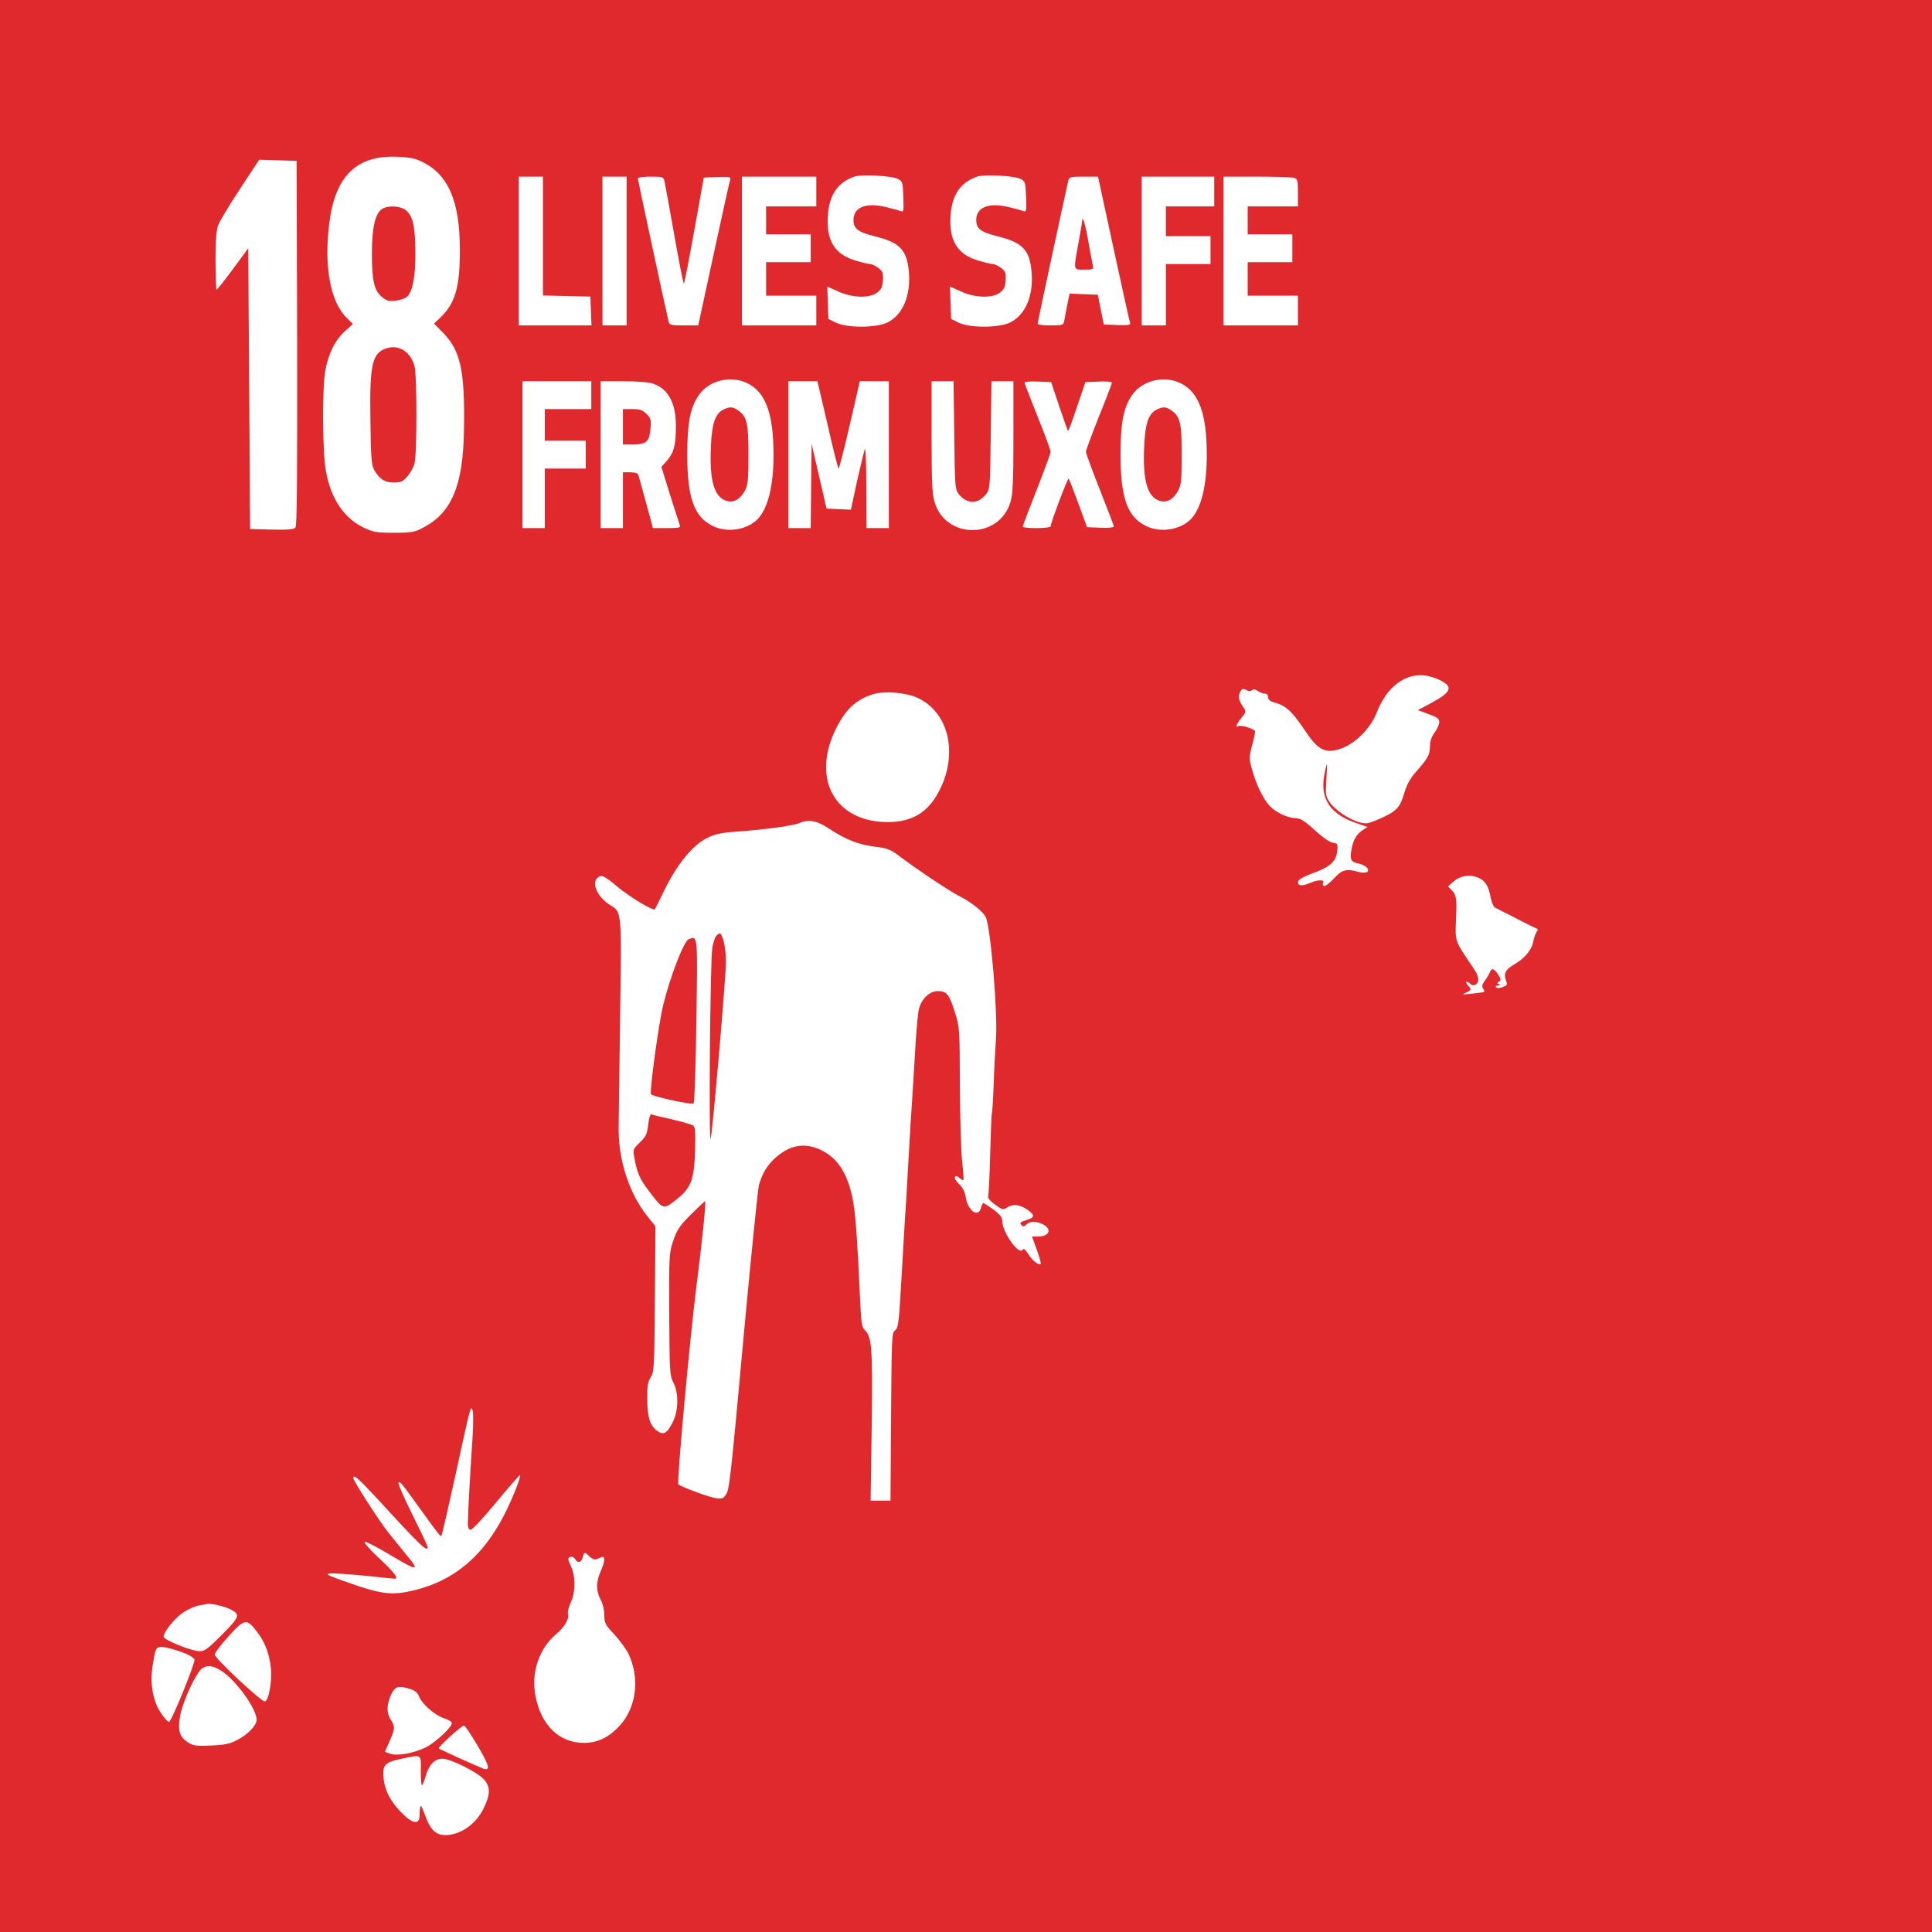
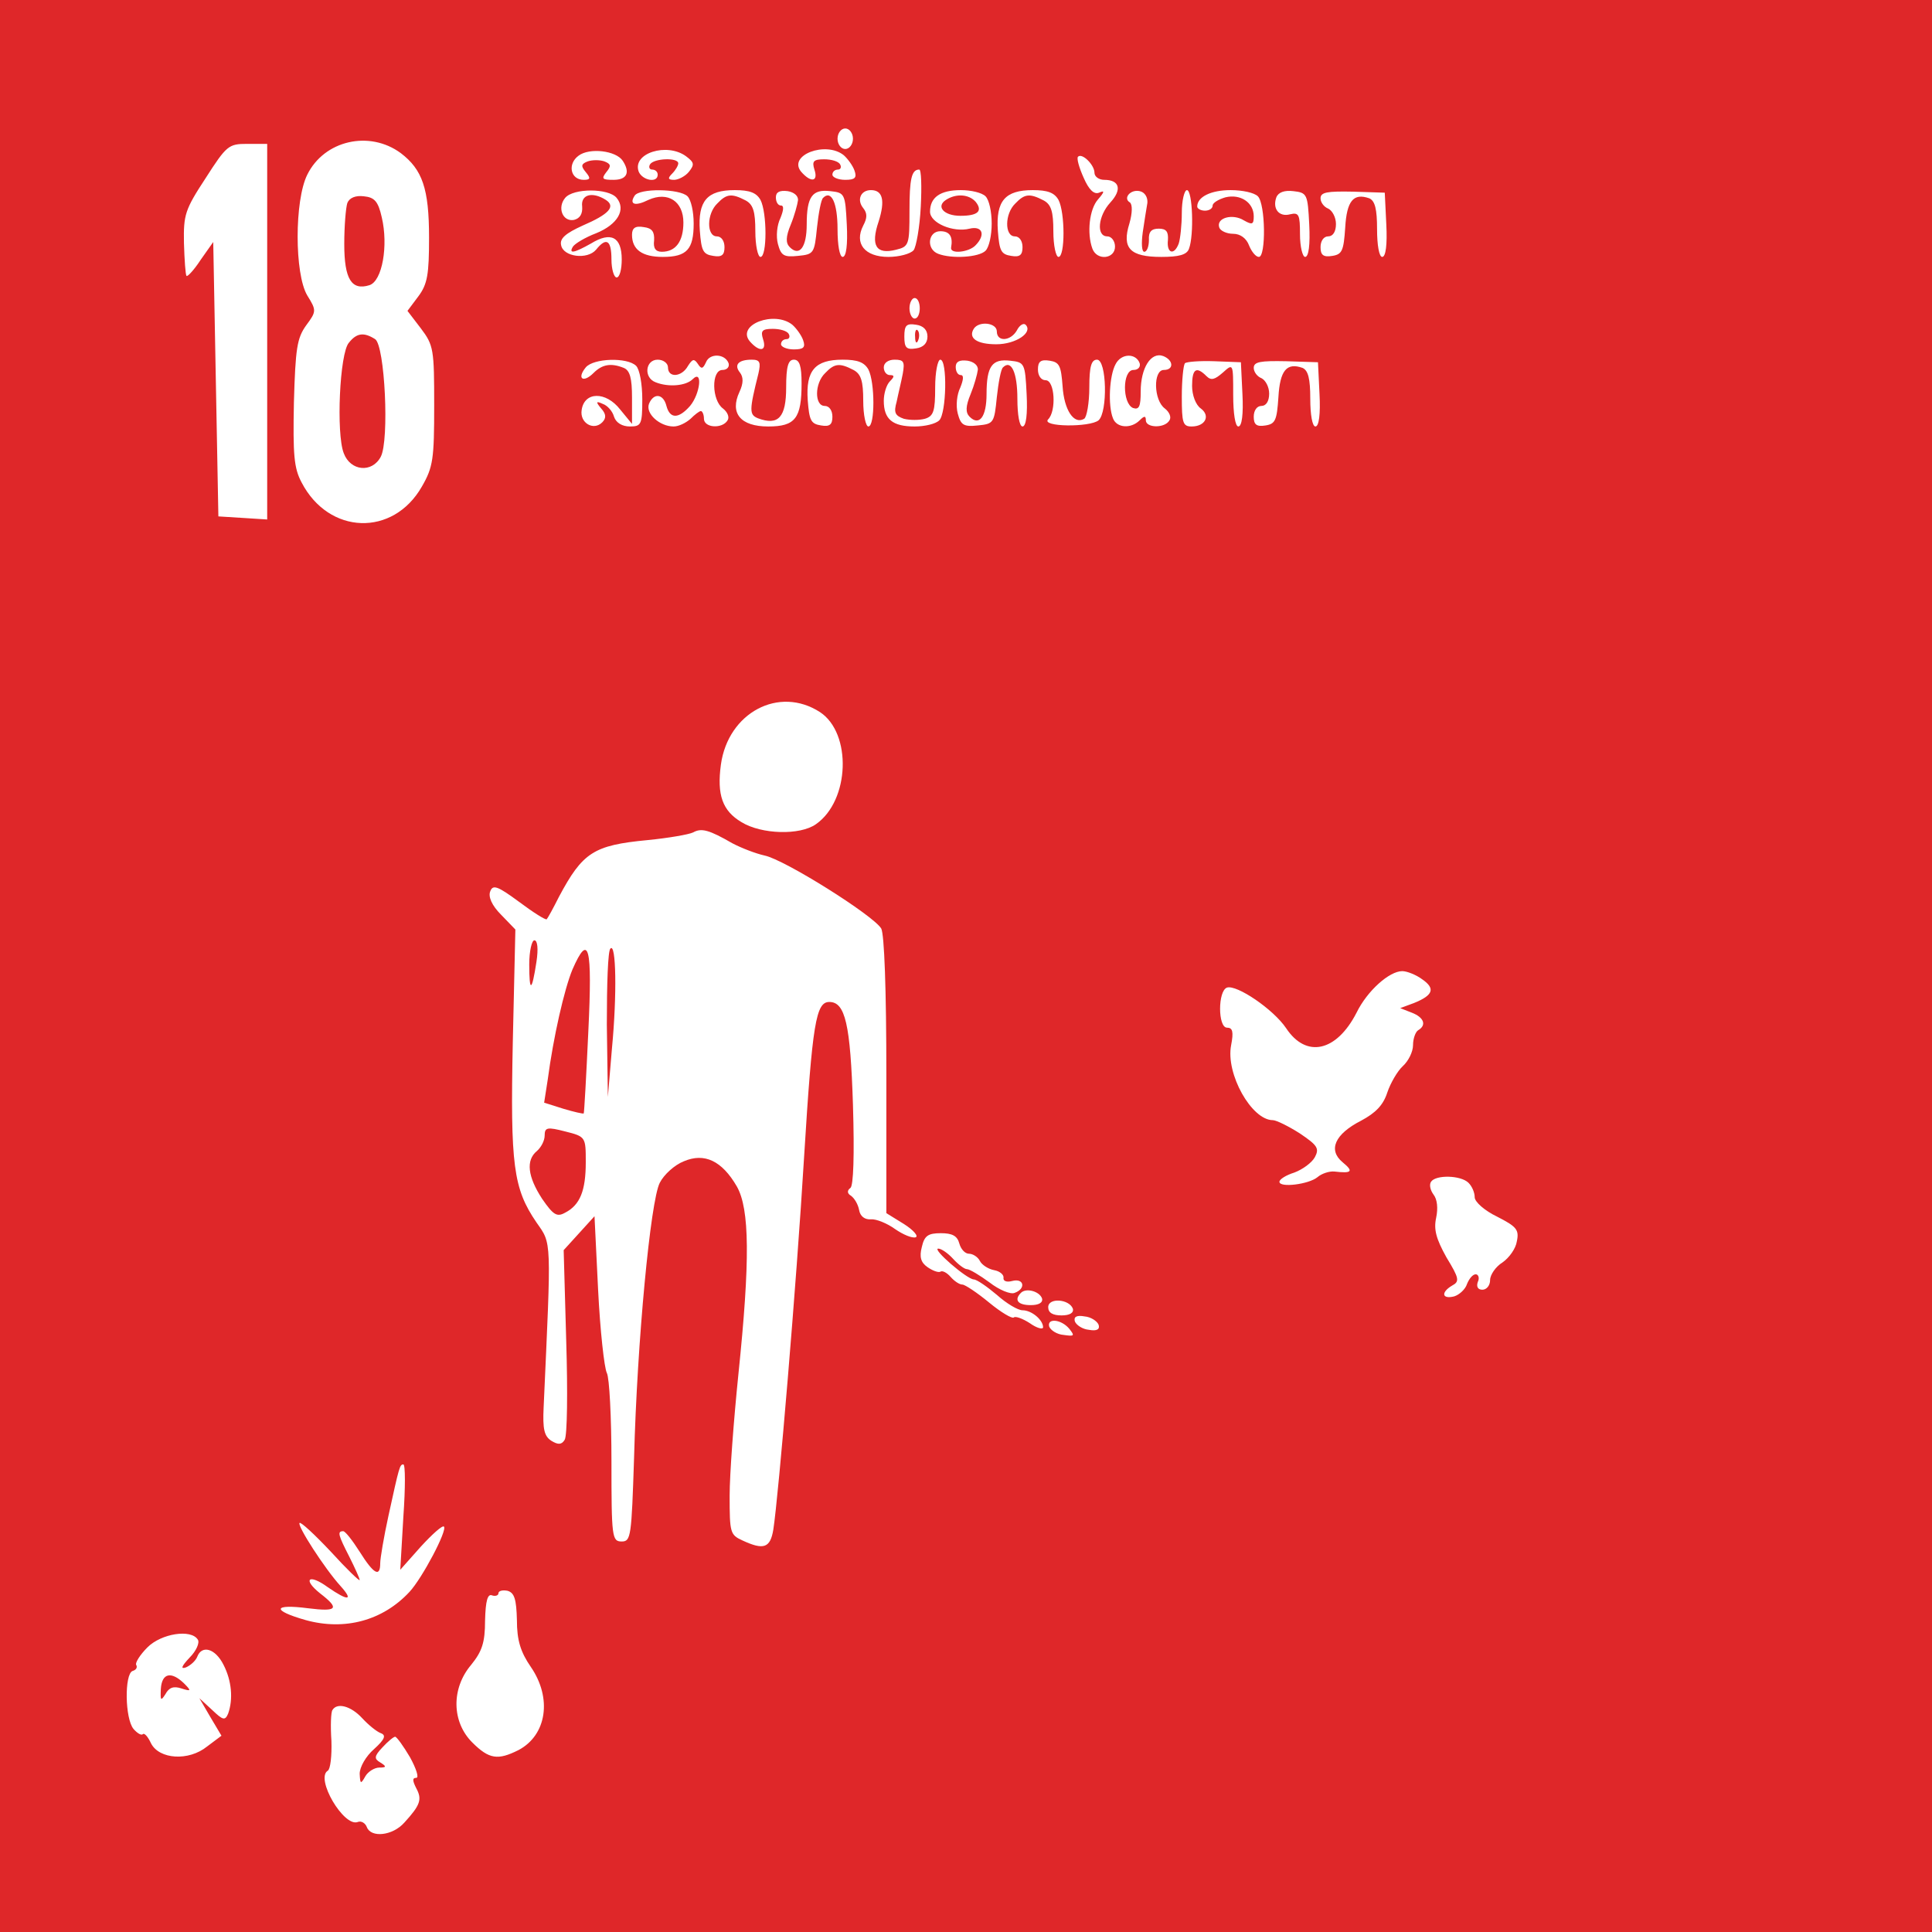
- <svg xmlns="http://www.w3.org/2000/svg" version="1.0" width="1039pt" height="1039pt" viewBox="0 0 1039 1039" preserveAspectRatio="xMidYMid meet">
-   <g transform="translate(0,1039) scale(0.1,-0.1)" fill="#e0292c" stroke="none">
-     <path d="M0 5195 l0 -5195 5195 0 5195 0 0 5195 0 5195 -5195 0 -5195 0 0 -5195z m2276 4322 c136 -69 197 -212 197 -467 1 -203 -24 -290 -105 -368 l-34 -32 52 -53 c92 -96 115 -205 109 -527 -5 -292 -67 -438 -218 -517 -47 -25 -62 -28 -157 -28 -93 0 -112 3 -161 26 -108 51 -179 155 -206 304 -19 100 -21 441 -4 539 16 92 52 165 105 214 l44 40 -33 32 c-88 86 -124 276 -94 510 31 253 147 366 364 357 72 -3 100 -9 141 -30z m-678 -971 c1 -728 -1 -982 -9 -993 -9 -10 -39 -13 -128 -11 l-116 3 -5 755 -5 755 -83 -113 c-46 -63 -86 -112 -88 -110 -2 3 -4 72 -5 154 0 103 4 162 13 190 8 22 61 111 118 197 l104 158 101 -3 100 -3 3 -979z m3228 883 c28 -14 29 -16 32 -98 3 -77 1 -83 -15 -76 -10 4 -46 14 -81 22 -106 25 -172 -2 -172 -70 0 -47 24 -65 115 -88 135 -33 173 -73 183 -194 10 -124 -32 -225 -111 -267 -58 -32 -221 -33 -282 -3 l-40 20 -3 87 -3 87 58 -26 c75 -35 168 -38 210 -7 22 17 29 30 31 66 3 40 -1 49 -24 67 -15 11 -35 21 -44 21 -10 0 -47 9 -83 20 -110 34 -154 108 -145 241 8 114 55 180 146 210 39 12 193 4 228 -12z m660 0 c28 -14 29 -16 32 -98 3 -77 1 -83 -15 -76 -10 4 -46 14 -81 22 -106 25 -172 -2 -172 -70 0 -47 24 -65 115 -88 135 -33 173 -73 183 -194 10 -124 -32 -225 -111 -267 -58 -32 -221 -33 -282 -3 l-40 20 -3 87 -3 87 58 -26 c75 -35 168 -38 210 -7 22 17 29 30 31 66 3 40 -1 49 -24 67 -15 11 -35 21 -44 21 -10 0 -47 9 -83 20 -110 34 -154 108 -145 241 8 114 55 180 146 210 39 12 193 4 228 -12z m-2566 -309 l0 -319 128 -3 127 -3 3 -77 3 -78 -196 0 -195 0 0 400 0 400 65 0 65 0 0 -320z m450 -80 l0 -400 -65 0 -65 0 0 400 0 400 65 0 65 0 0 -400z m203 378 c3 -13 27 -143 53 -291 26 -147 49 -265 52 -262 3 2 28 132 56 287 l51 283 74 3 c57 2 72 0 69 -10 -3 -7 -43 -187 -89 -400 l-84 -388 -77 0 c-72 0 -78 2 -83 23 -15 63 -165 761 -165 768 0 5 31 9 69 9 63 0 69 -2 74 -22z m817 -58 l0 -80 -135 0 -135 0 0 -75 0 -75 120 0 120 0 0 -75 0 -75 -120 0 -120 0 0 -90 0 -90 135 0 135 0 0 -80 0 -80 -200 0 -200 0 0 400 0 400 200 0 200 0 0 -80z m1599 -308 c46 -213 86 -393 89 -400 3 -10 -12 -12 -69 -10 l-73 3 -16 80 -16 80 -76 3 -76 3 -12 -58 c-6 -32 -13 -70 -16 -85 -5 -27 -7 -28 -75 -28 -38 0 -69 4 -69 9 0 7 150 705 165 769 5 20 11 22 83 22 l77 0 84 -388z m541 308 l0 -80 -130 0 -130 0 0 -80 0 -80 120 0 120 0 0 -75 0 -75 -120 0 -120 0 0 -165 0 -165 -65 0 -65 0 0 400 0 400 195 0 195 0 0 -80z m428 74 c20 -6 22 -12 22 -80 l0 -74 -135 0 -135 0 0 -75 0 -75 120 0 120 0 0 -75 0 -75 -120 0 -120 0 0 -90 0 -90 135 0 135 0 0 -80 0 -80 -200 0 -200 0 0 400 0 400 178 0 c97 0 187 -3 200 -6z m-2943 -1103 c101 -46 145 -163 145 -386 0 -166 -29 -285 -83 -344 -56 -61 -168 -79 -247 -38 -98 49 -134 153 -134 382 0 170 16 254 62 320 53 78 168 107 257 66z m2330 0 c101 -46 145 -163 145 -386 0 -166 -29 -285 -83 -344 -56 -61 -168 -79 -247 -38 -98 49 -134 153 -134 382 0 170 16 254 62 320 53 78 168 107 257 66z m-3165 -66 l0 -75 -125 0 -125 0 0 -85 0 -85 110 0 110 0 0 -75 0 -75 -110 0 -110 0 0 -160 0 -160 -60 0 -60 0 0 395 0 395 185 0 185 0 0 -75z m322 65 c88 -25 133 -102 133 -230 0 -103 -11 -144 -47 -186 l-31 -35 46 -149 c26 -82 50 -155 53 -164 5 -14 -5 -16 -70 -16 l-75 0 -11 43 c-14 51 -59 215 -66 240 -4 12 -16 17 -45 17 l-39 0 0 -150 0 -150 -60 0 -60 0 0 395 0 395 118 0 c64 0 134 -5 154 -10z m949 -225 c29 -129 56 -235 59 -235 3 0 30 106 60 235 l54 235 78 0 78 0 0 -395 0 -395 -60 0 -60 0 -1 223 c0 122 -4 213 -8 202 -4 -11 -23 -89 -42 -173 l-33 -153 -66 3 -65 3 -40 174 -40 173 -3 -226 -2 -226 -60 0 -60 0 0 395 0 395 78 0 78 0 55 -235z m681 -54 c3 -276 4 -291 24 -318 27 -35 65 -50 100 -37 15 5 36 22 48 37 20 27 21 42 24 318 l4 289 59 0 59 0 0 -298 c0 -245 -3 -308 -16 -352 -60 -201 -348 -201 -408 0 -13 44 -16 107 -16 352 l0 298 59 0 59 0 4 -289z m564 155 c24 -71 45 -131 48 -133 2 -2 24 56 48 129 l45 133 71 3 c40 2 72 -1 72 -6 0 -4 -31 -86 -70 -182 -38 -96 -70 -181 -70 -190 0 -8 34 -100 75 -204 41 -103 75 -192 75 -197 0 -6 -32 -9 -72 -7 l-72 3 -47 128 c-26 71 -49 131 -52 133 -5 5 -97 -239 -97 -257 0 -5 -34 -9 -75 -9 -41 0 -75 3 -75 8 0 4 34 93 75 197 41 105 75 197 75 205 0 9 -31 94 -70 190 -38 96 -70 178 -70 182 0 5 32 8 72 6 l71 -3 43 -129z m2042 -1471 c81 -38 71 -66 -49 -130 l-64 -34 30 -11 c78 -28 85 -33 85 -54 0 -12 -11 -37 -25 -56 -17 -23 -25 -47 -25 -75 0 -44 -12 -65 -77 -138 -31 -35 -48 -68 -63 -118 -23 -77 -43 -95 -148 -140 -47 -19 -58 -21 -95 -10 -56 17 -128 66 -157 108 -21 31 -22 41 -17 118 3 47 4 85 3 85 -2 0 -9 -28 -15 -63 -22 -127 37 -210 183 -257 l50 -17 -27 -18 c-33 -22 -52 -56 -60 -110 -8 -49 -1 -61 40 -69 39 -9 63 -34 44 -46 -8 -4 -28 -4 -45 1 -65 19 -90 12 -134 -37 -23 -25 -47 -42 -52 -39 -6 4 -8 11 -5 16 12 19 -25 20 -68 1 -46 -20 -74 -16 -64 11 3 8 32 24 64 36 109 39 140 67 145 131 3 32 0 35 -24 38 -17 2 -54 28 -98 68 -56 51 -77 64 -103 64 -42 1 -105 30 -139 66 -35 38 -72 114 -94 193 -17 60 -17 67 -1 130 10 36 17 71 17 77 0 13 -76 37 -90 29 -19 -12 -10 14 17 45 22 26 24 35 15 49 -30 41 -35 61 -24 86 10 22 15 24 33 15 13 -8 24 -8 32 -2 8 7 18 6 31 -4 11 -8 28 -14 38 -14 11 0 18 -7 18 -20 0 -14 11 -22 40 -30 55 -15 90 -47 156 -146 64 -96 100 -121 163 -109 92 17 192 110 229 213 12 32 40 80 62 105 77 87 168 108 268 62z m-2810 -95 c168 -72 226 -289 130 -489 -60 -126 -148 -182 -283 -182 -279 0 -409 223 -286 488 54 114 109 168 204 199 58 19 171 11 235 -16z m-473 -704 c99 -65 162 -89 268 -102 45 -5 69 -15 103 -40 97 -74 280 -197 335 -224 61 -31 123 -80 140 -111 26 -50 66 -518 55 -659 -3 -41 -9 -147 -12 -235 -3 -88 -8 -163 -10 -166 -2 -3 -6 -101 -9 -218 -3 -116 -8 -218 -11 -225 -3 -8 12 -26 37 -44 38 -28 44 -30 63 -17 29 21 68 18 106 -7 47 -32 47 -45 1 -59 -33 -10 -39 -15 -29 -26 9 -11 14 -11 28 2 21 19 53 19 90 0 49 -25 33 -65 -27 -65 l-33 0 26 -71 c14 -39 23 -73 21 -76 -10 -10 -46 18 -67 53 -17 26 -25 32 -31 23 -19 -32 -109 95 -109 154 0 20 -11 35 -47 62 -27 19 -51 35 -54 35 -4 0 -10 -11 -13 -25 -14 -56 -70 -18 -82 55 -5 31 -17 54 -36 72 -16 15 -26 32 -23 38 5 8 12 6 24 -4 10 -9 20 -14 22 -12 2 3 -1 49 -7 103 -6 54 -11 238 -12 408 -1 305 -1 311 -27 392 -30 96 -44 113 -91 113 -45 0 -88 -41 -102 -96 -6 -21 -15 -127 -21 -234 -6 -107 -14 -224 -16 -260 -3 -36 -12 -184 -20 -330 -8 -146 -17 -296 -20 -335 -2 -38 -9 -153 -15 -255 -16 -283 -18 -301 -38 -316 -16 -11 -17 -49 -20 -463 l-3 -451 -53 0 -54 0 6 404 c5 426 1 477 -39 515 -14 13 -18 40 -23 151 -16 356 -26 485 -43 565 -29 130 -79 206 -165 249 -86 43 -167 30 -244 -37 -48 -42 -75 -87 -93 -152 -5 -22 -40 -359 -76 -750 -78 -852 -82 -884 -102 -914 -12 -19 -21 -23 -52 -18 -35 4 -189 61 -203 75 -9 9 63 796 97 1062 31 240 53 460 47 460 -3 0 -37 -33 -77 -72 -61 -62 -75 -83 -95 -142 -22 -66 -22 -79 -21 -395 2 -309 3 -328 22 -366 30 -56 28 -151 -3 -213 -31 -62 -50 -72 -85 -46 -38 28 -52 74 -52 173 -1 66 3 90 19 115 18 30 19 55 22 421 l3 390 -44 55 c-98 123 -157 304 -154 480 1 52 4 323 8 602 8 558 9 552 -51 589 -68 41 -104 115 -72 147 21 21 36 14 109 -47 65 -55 194 -132 201 -121 2 3 27 53 55 111 67 134 149 234 223 271 42 21 75 29 140 34 164 11 325 33 360 48 47 21 93 13 155 -28z m3503 -270 c33 -17 48 -45 59 -105 5 -24 15 -48 23 -52 8 -4 29 -14 45 -23 17 -8 60 -30 96 -49 37 -19 73 -37 80 -39 11 -4 11 -8 3 -19 -6 -8 -14 -31 -18 -51 -8 -46 -45 -91 -102 -124 -48 -28 -59 -49 -45 -87 9 -23 7 -26 -19 -36 -18 -6 -32 -6 -35 0 -4 5 2 9 12 10 12 0 14 2 4 6 -11 5 -11 7 0 14 12 7 11 13 -3 36 -21 34 -36 40 -45 16 -4 -10 -16 -31 -27 -46 -16 -22 -18 -32 -9 -45 8 -14 7 -18 -6 -19 -9 -1 -38 -4 -66 -8 -41 -4 -45 -3 -25 5 34 15 35 18 15 40 -19 21 -8 29 12 9 17 -17 43 -3 43 23 0 13 -8 35 -18 49 -119 180 -106 138 -100 324 2 63 -3 86 -24 107 l-21 21 33 29 c39 32 93 37 138 14z m-5417 -3013 c-10 -140 -24 -389 -25 -453 -1 -23 4 -35 14 -37 9 -1 67 61 139 148 68 82 125 148 128 146 6 -7 -40 -124 -82 -207 -113 -224 -268 -357 -479 -410 -130 -33 -184 -26 -400 52 -80 29 -87 33 -58 36 19 2 102 -4 185 -12 84 -9 155 -16 160 -16 23 0 -3 34 -79 105 -48 44 -85 86 -83 92 2 6 58 -22 127 -63 164 -98 175 -98 92 1 -27 33 -69 85 -93 115 -49 62 -187 277 -187 291 0 23 26 0 131 -113 229 -250 269 -288 269 -258 0 5 -37 84 -82 174 -45 91 -79 168 -75 172 8 9 11 6 117 -141 100 -139 109 -150 114 -144 3 3 37 151 76 329 85 388 80 368 91 347 5 -9 5 -73 0 -154z m630 -634 c11 -11 27 -18 35 -15 8 3 21 9 29 12 21 9 19 -24 -5 -77 -25 -56 -25 -105 0 -152 12 -21 20 -56 20 -83 0 -42 5 -52 54 -104 29 -32 63 -78 75 -102 63 -131 45 -287 -45 -387 -58 -64 -120 -94 -193 -94 -134 0 -230 94 -261 251 -25 125 18 255 110 333 48 40 74 87 64 112 -2 7 4 33 15 58 27 57 27 140 1 197 -17 38 -18 43 -3 49 9 4 19 -1 25 -10 13 -25 35 -21 42 8 8 30 10 31 37 4z m-1931 -284 c54 -28 49 -40 -46 -136 -76 -76 -93 -89 -121 -89 -43 0 -193 61 -193 78 0 26 60 100 106 131 26 17 63 33 83 37 20 3 40 7 46 8 18 5 94 -13 125 -29z m142 -120 c44 -58 66 -117 75 -197 7 -69 -13 -178 -33 -178 -21 0 -269 232 -269 252 0 9 33 53 74 98 86 96 98 97 153 25z m-378 -120 c20 -9 39 -22 42 -29 6 -16 -124 -336 -137 -336 -12 0 -56 60 -69 95 -24 63 -31 132 -20 202 14 91 18 101 38 106 19 4 90 -15 146 -38z m184 -89 c81 -51 192 -205 192 -265 0 -30 -47 -79 -104 -108 -41 -22 -68 -27 -141 -30 -78 -4 -95 -1 -123 16 -46 30 -57 62 -44 139 10 63 63 187 103 243 26 36 65 38 117 5z m1014 -98 c29 -8 43 -20 52 -42 18 -43 87 -102 135 -117 23 -7 41 -18 41 -26 0 -22 -91 -107 -142 -131 -64 -31 -155 -47 -190 -33 l-28 10 25 57 c30 68 31 78 4 120 -22 36 -19 83 7 136 20 39 37 44 96 26z m366 -305 c65 -110 72 -140 28 -123 -35 13 -230 102 -236 107 -7 6 122 123 135 123 6 0 38 -48 73 -107z m-305 -136 c0 -42 2 -77 6 -77 4 0 12 20 19 44 17 64 50 99 92 98 46 -1 192 -75 224 -113 35 -41 33 -81 -5 -158 -39 -77 -112 -131 -187 -139 -64 -6 -95 20 -127 108 -24 65 -26 64 -29 -10 -2 -42 -37 -37 -88 13 -65 63 -99 126 -105 194 -7 73 6 86 102 106 103 22 100 24 98 -66z" />
-     <path d="M2053 9265 c-36 -25 -53 -104 -53 -237 0 -146 12 -200 53 -234 26 -22 38 -25 74 -21 24 2 52 12 63 22 29 27 45 109 44 240 -1 138 -14 195 -51 224 -31 25 -99 28 -130 6z" />
-     <path d="M2086 8519 c-84 -23 -99 -81 -94 -387 2 -197 6 -242 19 -267 29 -51 57 -70 106 -70 38 0 49 5 73 32 16 18 34 49 39 70 14 49 14 476 0 525 -20 73 -80 114 -143 97z" />
-     <path d="M5820 9204 c0 -6 -9 -60 -20 -120 -28 -152 -29 -144 31 -144 48 0 51 1 46 23 -3 12 -13 67 -23 122 -14 87 -33 152 -34 119z" />
-     <path d="M3890 8187 c-44 -21 -62 -77 -67 -201 -8 -182 18 -270 85 -290 39 -11 73 9 99 57 15 27 18 58 18 192 0 172 -8 205 -57 239 -27 19 -45 20 -78 3z" />
-     <path d="M6220 8187 c-44 -21 -62 -77 -67 -201 -8 -182 18 -270 85 -290 39 -11 73 9 99 57 15 27 18 58 18 192 0 172 -8 205 -57 239 -27 19 -45 20 -78 3z" />
-     <path d="M3350 8095 l0 -95 53 0 c73 0 89 14 95 83 4 50 2 58 -21 81 -21 21 -36 26 -77 26 l-50 0 0 -95z" />
-     <path d="M3852 5357 c-7 -7 -16 -36 -21 -63 -12 -56 -20 -1072 -9 -1028 11 44 81 858 82 949 0 77 -17 155 -34 155 -4 0 -12 -6 -18 -13z" />
-     <path d="M3704 5339 c-26 -9 -102 -206 -138 -357 -25 -103 -74 -467 -65 -477 14 -13 220 -58 229 -49 5 5 12 205 15 445 7 467 8 457 -41 438z" />
-     <path d="M3486 4342 c-6 -51 -12 -64 -45 -96 -37 -36 -38 -38 -29 -84 14 -80 28 -112 80 -180 75 -99 75 -99 148 -41 76 60 93 104 98 259 3 98 1 128 -9 136 -8 6 -59 21 -114 34 -55 12 -105 24 -111 27 -7 3 -14 -18 -18 -55z" />
+ <svg xmlns="http://www.w3.org/2000/svg" version="1.0" width="376pt" height="376pt" viewBox="0 0 376 376" preserveAspectRatio="xMidYMid meet">
+   <g transform="translate(0,376) scale(0.1,-0.1)" fill="#df2729" stroke="none">
+     <path d="M0 1880 l0 -1880 2140 0 2140 0 0 1880 0 1880 -2140 0 -2140 0 0 -1880z m1660 1610 c0 -11 -7 -20 -15 -20 -8 0 -15 9 -15 20 0 11 7 20 15 20 8 0 15 -9 15 -20z m-880 -28 c42 -32 55 -69 55 -164 0 -72 -3 -91 -21 -115 l-21 -28 26 -34 c25 -33 26 -41 26 -150 0 -104 -2 -120 -24 -158 -56 -98 -181 -94 -234 8 -15 28 -17 54 -15 156 3 105 6 125 24 150 20 27 20 29 2 58 -25 42 -25 185 0 235 33 67 121 87 182 42z m-260 -348 l0 -365 -47 3 -48 3 -5 267 -5 267 -24 -34 c-13 -20 -26 -34 -28 -32 -2 2 -4 31 -5 64 -1 55 2 65 42 126 41 64 45 67 81 67 l39 0 0 -366z m692 333 c15 -23 8 -37 -18 -37 -22 0 -24 2 -14 15 10 12 9 16 -4 21 -9 3 -23 3 -32 0 -13 -5 -14 -9 -4 -21 10 -12 9 -15 -4 -15 -26 0 -32 31 -10 47 21 16 73 10 86 -10z m123 9 c16 -12 17 -16 6 -30 -7 -9 -21 -16 -29 -16 -12 0 -13 3 -4 12 7 7 12 16 12 20 0 12 -48 10 -55 -2 -3 -5 -1 -10 4 -10 6 0 11 -4 11 -10 0 -17 -30 -11 -37 6 -13 36 55 57 92 30z m307 2 c8 -7 18 -21 21 -30 5 -14 1 -18 -18 -18 -14 0 -25 5 -25 10 0 6 5 10 11 10 5 0 7 5 4 10 -3 6 -17 10 -31 10 -21 0 -24 -4 -19 -20 8 -24 -7 -26 -26 -4 -26 32 48 60 83 32z m488 -34 c0 -8 9 -14 19 -14 30 0 35 -19 12 -44 -24 -26 -28 -66 -6 -66 8 0 15 -9 15 -20 0 -24 -35 -28 -44 -4 -11 30 -6 77 11 96 13 15 13 18 2 13 -10 -4 -20 6 -30 29 -9 20 -14 38 -11 41 8 8 32 -16 32 -31z m-338 -66 c-2 -40 -9 -79 -14 -85 -6 -7 -28 -13 -49 -13 -46 0 -67 26 -49 61 8 15 8 24 0 34 -13 16 -5 35 15 35 23 0 28 -20 15 -61 -16 -47 -5 -65 34 -55 25 6 26 10 26 75 0 63 4 81 19 81 4 0 5 -33 3 -72z m-592 17 c19 -23 2 -52 -40 -69 -21 -8 -41 -20 -45 -26 -9 -15 3 -12 35 6 39 24 60 13 60 -31 0 -19 -4 -35 -10 -35 -5 0 -10 16 -10 35 0 38 -10 44 -30 19 -17 -20 -64 -14 -68 9 -3 13 9 23 42 38 51 22 65 37 45 50 -27 17 -49 10 -46 -13 1 -14 -4 -23 -16 -26 -22 -4 -33 24 -17 43 16 19 84 19 100 0z m138 3 c7 -7 12 -30 12 -53 0 -50 -13 -65 -60 -65 -40 0 -60 14 -60 43 0 13 6 18 23 15 16 -2 21 -9 20 -26 -2 -15 3 -22 15 -22 27 0 42 20 42 57 0 41 -30 61 -68 44 -26 -13 -38 -9 -27 8 9 15 88 14 103 -1z m142 -7 c13 -25 13 -111 0 -111 -5 0 -10 22 -10 50 0 38 -4 52 -19 60 -27 14 -37 13 -55 -6 -21 -20 -21 -64 -1 -64 9 0 15 -9 15 -21 0 -15 -5 -20 -22 -17 -20 3 -23 10 -26 49 -4 58 14 79 68 79 29 0 42 -5 50 -19z m73 -1 c-1 -8 -7 -30 -14 -47 -10 -24 -10 -36 -2 -44 19 -19 33 0 33 44 0 55 11 69 46 65 28 -3 29 -5 32 -65 2 -39 -1 -63 -8 -63 -6 0 -10 23 -10 54 0 51 -12 77 -28 61 -4 -3 -9 -30 -12 -58 -5 -50 -6 -52 -37 -55 -28 -3 -33 1 -39 23 -4 15 -2 37 5 51 6 15 7 24 1 24 -6 0 -10 7 -10 16 0 10 7 14 23 12 12 -2 21 -9 20 -18z m365 8 c7 -7 12 -30 12 -53 0 -23 -5 -46 -12 -53 -13 -13 -66 -16 -92 -6 -24 9 -20 44 4 44 18 0 25 -10 21 -32 -2 -13 34 -9 47 4 21 21 14 39 -11 33 -32 -8 -77 11 -77 33 0 28 20 42 60 42 20 0 41 -5 48 -12z m142 -7 c13 -25 13 -111 0 -111 -5 0 -10 22 -10 50 0 38 -4 52 -19 60 -27 14 -37 13 -55 -6 -21 -20 -21 -64 -1 -64 9 0 15 -9 15 -21 0 -15 -5 -20 -22 -17 -20 3 -23 10 -26 49 -4 58 14 79 68 79 29 0 42 -5 50 -19z m173 -6 c-2 -11 -6 -37 -9 -57 -3 -22 -2 -38 3 -38 5 0 9 10 9 23 -1 16 5 22 19 22 15 0 19 -6 18 -22 -3 -26 12 -31 21 -7 3 9 6 36 6 60 0 24 5 44 10 44 11 0 14 -88 4 -114 -4 -12 -20 -16 -54 -16 -61 0 -77 17 -62 65 6 21 6 37 1 41 -14 8 1 26 19 22 10 -2 16 -12 15 -23z m215 13 c15 -15 16 -118 2 -118 -6 0 -14 10 -19 22 -5 14 -17 23 -31 23 -13 0 -25 6 -27 12 -7 19 26 28 48 14 16 -9 19 -8 19 8 0 27 -26 44 -55 37 -14 -4 -25 -11 -25 -16 0 -6 -7 -10 -15 -10 -8 0 -15 4 -15 8 0 19 27 32 65 32 23 0 46 -5 53 -12z m100 -55 c2 -39 -1 -63 -8 -63 -5 0 -10 20 -10 44 0 38 -2 43 -19 39 -22 -6 -35 11 -27 33 4 10 16 14 33 12 27 -3 28 -6 31 -65z m150 0 c2 -39 -1 -63 -8 -63 -6 0 -10 23 -10 54 0 39 -4 55 -15 60 -31 11 -44 -5 -47 -57 -3 -45 -6 -52 -25 -55 -18 -3 -23 2 -23 17 0 12 6 21 15 21 9 0 15 9 15 24 0 13 -7 26 -15 30 -8 3 -15 12 -15 20 0 12 13 14 63 13 l62 -2 3 -62z m-908 -163 c0 -11 -4 -20 -10 -20 -5 0 -10 9 -10 20 0 11 5 20 10 20 6 0 10 -9 10 -20z m-248 -32 c8 -7 18 -21 21 -30 5 -14 1 -18 -18 -18 -14 0 -25 5 -25 10 0 6 5 10 11 10 5 0 7 5 4 10 -3 6 -17 10 -31 10 -21 0 -24 -4 -19 -20 8 -24 -7 -26 -26 -4 -26 32 48 60 83 32z m263 -23 c0 -13 -8 -21 -22 -23 -19 -3 -23 1 -23 23 0 22 4 26 23 23 14 -2 22 -10 22 -23z m135 10 c0 -21 27 -19 39 2 5 10 13 15 17 11 15 -15 -19 -38 -57 -38 -38 0 -55 12 -44 30 10 16 45 12 45 -5z m-522 -62 c2 -7 -3 -13 -12 -13 -22 0 -21 -59 1 -75 9 -7 13 -17 9 -23 -10 -17 -46 -15 -46 3 0 8 -3 15 -6 15 -3 0 -12 -7 -20 -15 -9 -8 -23 -15 -33 -15 -27 0 -55 25 -48 44 9 22 28 20 34 -4 7 -26 24 -25 46 0 20 24 25 72 5 52 -13 -13 -47 -16 -72 -6 -24 9 -20 44 4 44 11 0 20 -7 20 -15 0 -21 27 -19 39 3 9 14 12 14 19 4 7 -11 10 -10 16 3 7 18 37 17 44 -2z m800 0 c2 -7 -3 -13 -12 -13 -22 0 -22 -65 -1 -74 12 -4 15 3 15 32 0 46 20 78 44 69 20 -8 21 -27 1 -27 -21 0 -20 -59 2 -75 9 -7 13 -17 9 -23 -9 -16 -46 -15 -46 0 0 9 -3 9 -12 0 -17 -17 -45 -15 -52 4 -10 25 -7 83 5 105 11 22 40 22 47 2z m-980 -5 c7 -7 12 -36 12 -65 0 -49 -2 -53 -24 -53 -15 0 -27 7 -31 19 -3 11 -13 22 -22 25 -13 6 -14 4 -3 -9 10 -11 10 -19 2 -27 -17 -17 -44 -1 -40 24 5 36 47 37 75 1 l23 -28 0 51 c0 38 -4 53 -16 58 -25 10 -42 7 -59 -10 -20 -20 -33 -11 -15 11 15 18 81 20 98 3z m238 -15 c-18 -72 -18 -80 -1 -87 40 -15 55 2 55 60 0 41 4 54 15 54 11 0 15 -12 15 -46 0 -68 -12 -84 -65 -84 -54 0 -75 26 -56 67 8 17 8 29 1 38 -12 15 -3 25 23 25 16 0 18 -5 13 -27z m214 8 c13 -25 13 -111 0 -111 -5 0 -10 22 -10 50 0 38 -4 52 -19 60 -27 14 -37 13 -55 -6 -21 -20 -21 -64 -1 -64 9 0 15 -9 15 -21 0 -15 -5 -20 -22 -17 -20 3 -23 10 -26 49 -4 58 14 79 68 79 29 0 42 -5 50 -19z m67 -8 c-3 -16 -9 -40 -12 -55 -6 -21 -3 -27 14 -33 12 -3 30 -3 41 0 17 5 20 15 20 61 0 30 5 54 10 54 14 0 12 -104 -2 -118 -7 -7 -28 -12 -48 -12 -43 0 -60 14 -60 50 0 14 5 31 12 38 9 9 9 12 0 12 -7 0 -12 7 -12 15 0 9 9 15 21 15 18 0 20 -4 16 -27z m146 7 c-1 -8 -7 -30 -14 -47 -10 -24 -10 -36 -2 -44 19 -19 33 0 33 44 0 55 11 69 46 65 28 -3 29 -5 32 -65 2 -39 -1 -63 -8 -63 -6 0 -10 23 -10 54 0 51 -12 77 -28 61 -4 -3 -9 -30 -12 -58 -5 -50 -6 -52 -37 -55 -28 -3 -33 1 -39 23 -4 15 -2 37 5 51 6 15 7 24 1 24 -6 0 -10 7 -10 16 0 10 7 14 23 12 12 -2 21 -9 20 -18z m165 -32 c3 -46 22 -75 42 -63 5 3 10 31 10 61 0 41 4 54 15 54 19 0 21 -102 3 -118 -17 -14 -113 -13 -98 2 16 16 13 76 -5 76 -9 0 -15 9 -15 21 0 15 5 20 23 17 19 -3 22 -10 25 -50z m350 -15 c2 -39 -1 -63 -8 -63 -6 0 -10 25 -10 62 0 61 0 61 -20 43 -16 -14 -23 -16 -32 -7 -20 20 -28 14 -28 -19 0 -18 7 -37 17 -44 19 -14 9 -35 -18 -35 -17 0 -19 7 -19 58 0 32 3 61 6 65 3 3 29 5 57 4 l52 -2 3 -62z m150 0 c2 -39 -1 -63 -8 -63 -6 0 -10 23 -10 54 0 39 -4 55 -15 60 -31 11 -44 -5 -47 -57 -3 -45 -6 -52 -25 -55 -18 -3 -23 2 -23 17 0 12 6 21 15 21 9 0 15 9 15 24 0 13 -7 26 -15 30 -8 3 -15 12 -15 20 0 12 13 14 63 13 l62 -2 3 -62z m-972 -619 c62 -41 58 -172 -8 -218 -31 -22 -106 -20 -145 4 -37 22 -48 53 -40 112 14 101 113 154 193 102z m-171 -255 c17 -9 45 -20 63 -24 39 -8 211 -116 227 -142 6 -11 10 -117 10 -286 l0 -268 34 -21 c19 -12 29 -24 23 -26 -7 -2 -24 5 -40 16 -15 11 -37 20 -47 19 -12 -1 -21 6 -23 18 -2 11 -9 23 -16 28 -7 4 -8 10 -1 15 6 4 8 64 5 162 -5 157 -15 200 -46 200 -26 0 -33 -41 -49 -300 -15 -250 -50 -663 -60 -727 -6 -36 -19 -40 -60 -21 -24 11 -25 15 -25 87 0 42 8 148 17 236 23 222 22 322 -3 366 -29 50 -63 66 -103 49 -18 -7 -39 -26 -47 -42 -18 -35 -44 -308 -50 -535 -5 -153 -6 -163 -24 -163 -19 0 -20 8 -20 156 0 85 -4 163 -9 172 -5 10 -13 82 -17 162 l-7 143 -30 -33 -30 -33 5 -178 c3 -97 2 -183 -3 -191 -6 -10 -13 -10 -26 -2 -14 9 -17 23 -15 65 15 332 16 317 -14 360 -45 66 -51 111 -46 351 l5 219 -28 29 c-18 18 -25 35 -21 45 5 14 14 11 56 -20 28 -21 52 -36 54 -34 2 2 13 22 24 44 46 86 67 100 172 110 41 4 81 11 89 15 16 9 31 5 76 -21z m1343 -265 c26 -18 21 -31 -16 -46 l-27 -10 23 -9 c23 -9 29 -24 12 -34 -5 -3 -10 -16 -10 -29 0 -13 -9 -31 -20 -41 -10 -9 -24 -33 -30 -51 -8 -25 -23 -40 -51 -55 -51 -26 -65 -57 -36 -81 22 -18 18 -22 -16 -18 -10 1 -25 -4 -33 -11 -17 -14 -74 -21 -74 -9 0 5 13 13 29 18 16 6 34 19 40 30 9 17 5 23 -29 46 -22 14 -46 26 -53 26 -41 0 -92 90 -81 146 5 26 3 34 -8 34 -18 0 -18 72 0 78 19 6 90 -42 115 -79 39 -59 98 -46 137 30 21 43 64 81 89 81 9 0 27 -7 39 -16z m90 -396 c7 -7 12 -19 12 -28 0 -9 19 -26 44 -38 37 -19 43 -25 38 -48 -2 -14 -15 -32 -28 -41 -13 -8 -24 -24 -24 -34 0 -11 -7 -19 -15 -19 -9 0 -12 6 -9 15 4 8 1 15 -4 15 -6 0 -13 -9 -17 -19 -3 -10 -15 -21 -25 -24 -24 -6 -26 8 -4 21 15 8 14 14 -11 55 -20 36 -25 54 -20 77 4 19 2 36 -5 45 -6 8 -9 19 -5 25 9 14 58 13 73 -2z m-991 -118 c3 -11 11 -20 19 -20 7 0 17 -6 21 -14 4 -8 17 -16 28 -18 11 -2 19 -9 18 -15 -1 -6 6 -9 17 -6 23 6 27 -15 5 -23 -8 -4 -31 6 -49 20 -19 14 -39 26 -44 26 -5 0 -17 9 -27 20 -10 11 -23 20 -29 20 -13 0 55 -59 69 -60 6 0 26 -14 45 -30 19 -17 41 -30 50 -30 18 0 40 -19 40 -33 0 -5 -12 -2 -26 8 -14 9 -28 14 -31 11 -3 -3 -25 10 -48 29 -23 19 -47 35 -52 35 -6 0 -16 7 -23 15 -7 8 -16 13 -20 10 -4 -2 -15 2 -25 9 -13 9 -16 20 -11 39 5 22 12 27 37 27 22 0 32 -5 36 -20z m161 -107 c2 -8 -6 -13 -22 -13 -25 0 -33 10 -19 24 10 10 36 3 41 -11z m60 -20 c2 -8 -6 -13 -22 -13 -17 0 -26 5 -26 16 0 19 41 16 48 -3z m50 -31 c3 -9 -3 -13 -19 -10 -12 1 -24 9 -27 16 -3 9 3 13 19 10 12 -1 24 -9 27 -16z m-57 -8 c11 -14 10 -15 -11 -12 -13 1 -25 9 -28 16 -5 17 23 15 39 -4z m-1296 -366 l-6 -103 40 45 c22 24 42 42 45 39 7 -7 -42 -100 -67 -127 -52 -56 -126 -76 -202 -55 -67 19 -64 32 5 23 56 -7 62 -1 23 29 -35 28 -22 39 15 12 39 -27 51 -27 25 2 -31 34 -85 118 -80 123 2 3 30 -23 61 -56 31 -34 56 -58 56 -55 0 3 -9 23 -20 45 -22 43 -24 50 -12 50 4 0 18 -18 32 -40 27 -43 40 -51 40 -22 0 9 7 51 16 92 21 96 22 100 29 100 4 0 4 -46 0 -102z m221 -201 c0 -39 7 -62 27 -91 42 -61 31 -133 -24 -162 -40 -20 -57 -18 -90 15 -40 40 -41 105 -2 151 21 26 27 43 27 86 1 39 5 53 14 49 6 -2 12 0 12 4 0 5 8 7 18 5 13 -4 17 -16 18 -57z m-621 -38 c4 -6 -3 -22 -16 -35 -16 -17 -18 -23 -7 -19 9 4 19 13 22 21 9 23 35 16 51 -16 16 -31 19 -67 9 -95 -6 -14 -10 -13 -31 7 l-25 23 21 -36 22 -37 -28 -21 c-36 -29 -93 -25 -109 6 -6 13 -13 21 -16 18 -3 -3 -11 2 -18 10 -17 20 -18 107 -2 113 7 2 10 7 7 12 -2 4 7 19 22 34 27 27 85 36 98 15z m320 -153 c12 -13 28 -26 36 -29 11 -4 8 -12 -13 -31 -16 -14 -28 -35 -28 -48 1 -20 2 -21 11 -5 5 9 18 17 27 17 14 0 15 2 2 10 -12 7 -12 12 4 29 11 12 22 21 25 21 3 0 16 -18 29 -40 12 -22 18 -40 12 -40 -8 0 -7 -6 0 -20 12 -22 8 -33 -23 -67 -23 -26 -65 -30 -73 -9 -3 8 -11 13 -18 10 -27 -10 -83 85 -58 100 5 3 8 29 7 58 -2 29 -1 56 2 60 9 15 36 8 58 -16z" />
+     <path d="M676 3365 c-3 -9 -6 -45 -6 -80 0 -68 14 -91 49 -80 25 8 37 77 24 132 -7 31 -14 39 -35 41 -16 2 -28 -3 -32 -13z" />
+     <path d="M679 3093 c-18 -20 -25 -177 -10 -215 13 -35 55 -39 72 -7 17 32 8 217 -11 229 -22 14 -36 12 -51 -7z" />
+     <path d="M1841 3371 c-20 -13 -4 -31 28 -31 34 0 44 9 30 27 -13 15 -38 17 -58 4z" />
+     <path d="M1781 3104 c0 -11 3 -14 6 -6 3 7 2 16 -1 19 -3 4 -6 -2 -5 -13z" />
+     <path d="M1030 1883 c0 -55 5 -54 14 5 4 26 2 42 -4 42 -5 0 -10 -21 -10 -47z" />
+     <path d="M1188 1914 c-5 -4 -7 -71 -7 -148 l2 -141 8 95 c10 105 8 206 -3 194z" />
+     <path d="M1114 1873 c-16 -39 -37 -131 -48 -214 l-7 -45 38 -12 c20 -6 38 -10 39 -9 1 1 5 73 9 160 8 166 1 193 -31 120z" />
+     <path d="M1060 1550 c0 -10 -7 -23 -15 -30 -22 -18 -18 -50 10 -93 22 -32 29 -36 45 -27 29 15 40 43 40 98 0 49 0 50 -40 60 -35 9 -40 8 -40 -8z" />
+     <path d="M313 473 c-1 -23 0 -24 9 -10 7 13 16 16 31 11 19 -6 20 -5 5 10 -25 24 -43 20 -45 -11z" />
  </g>
</svg>
